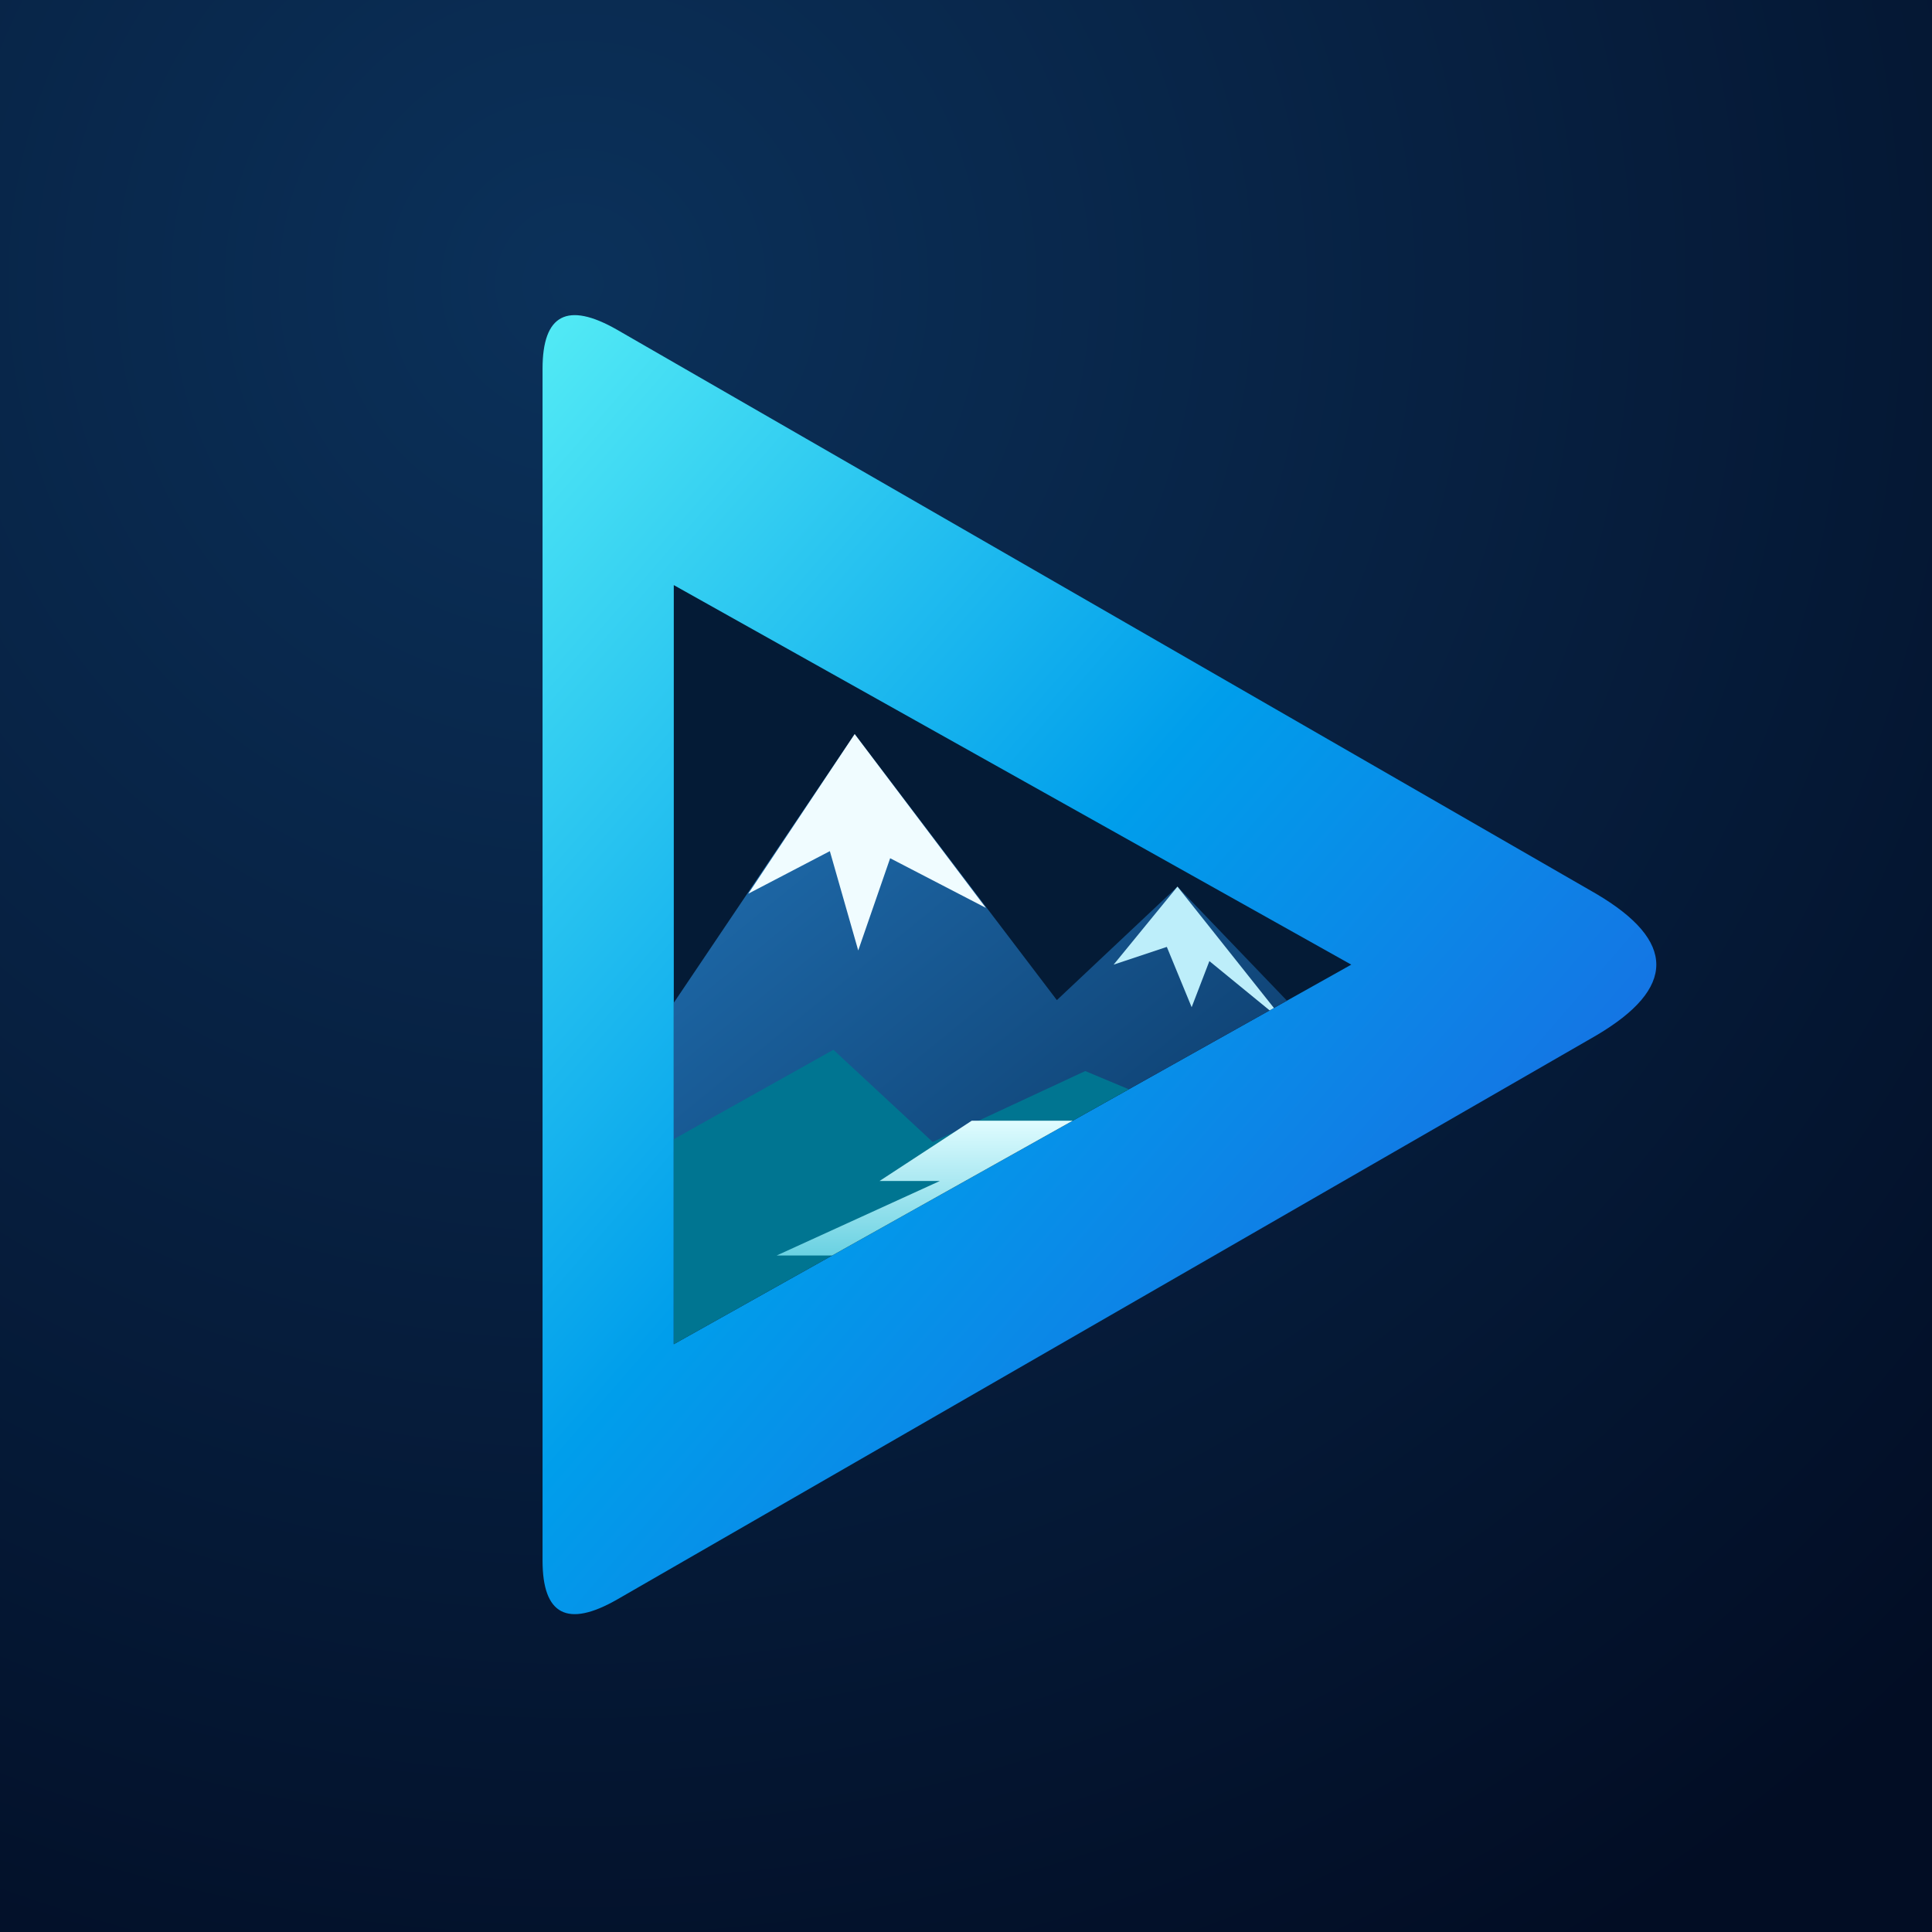
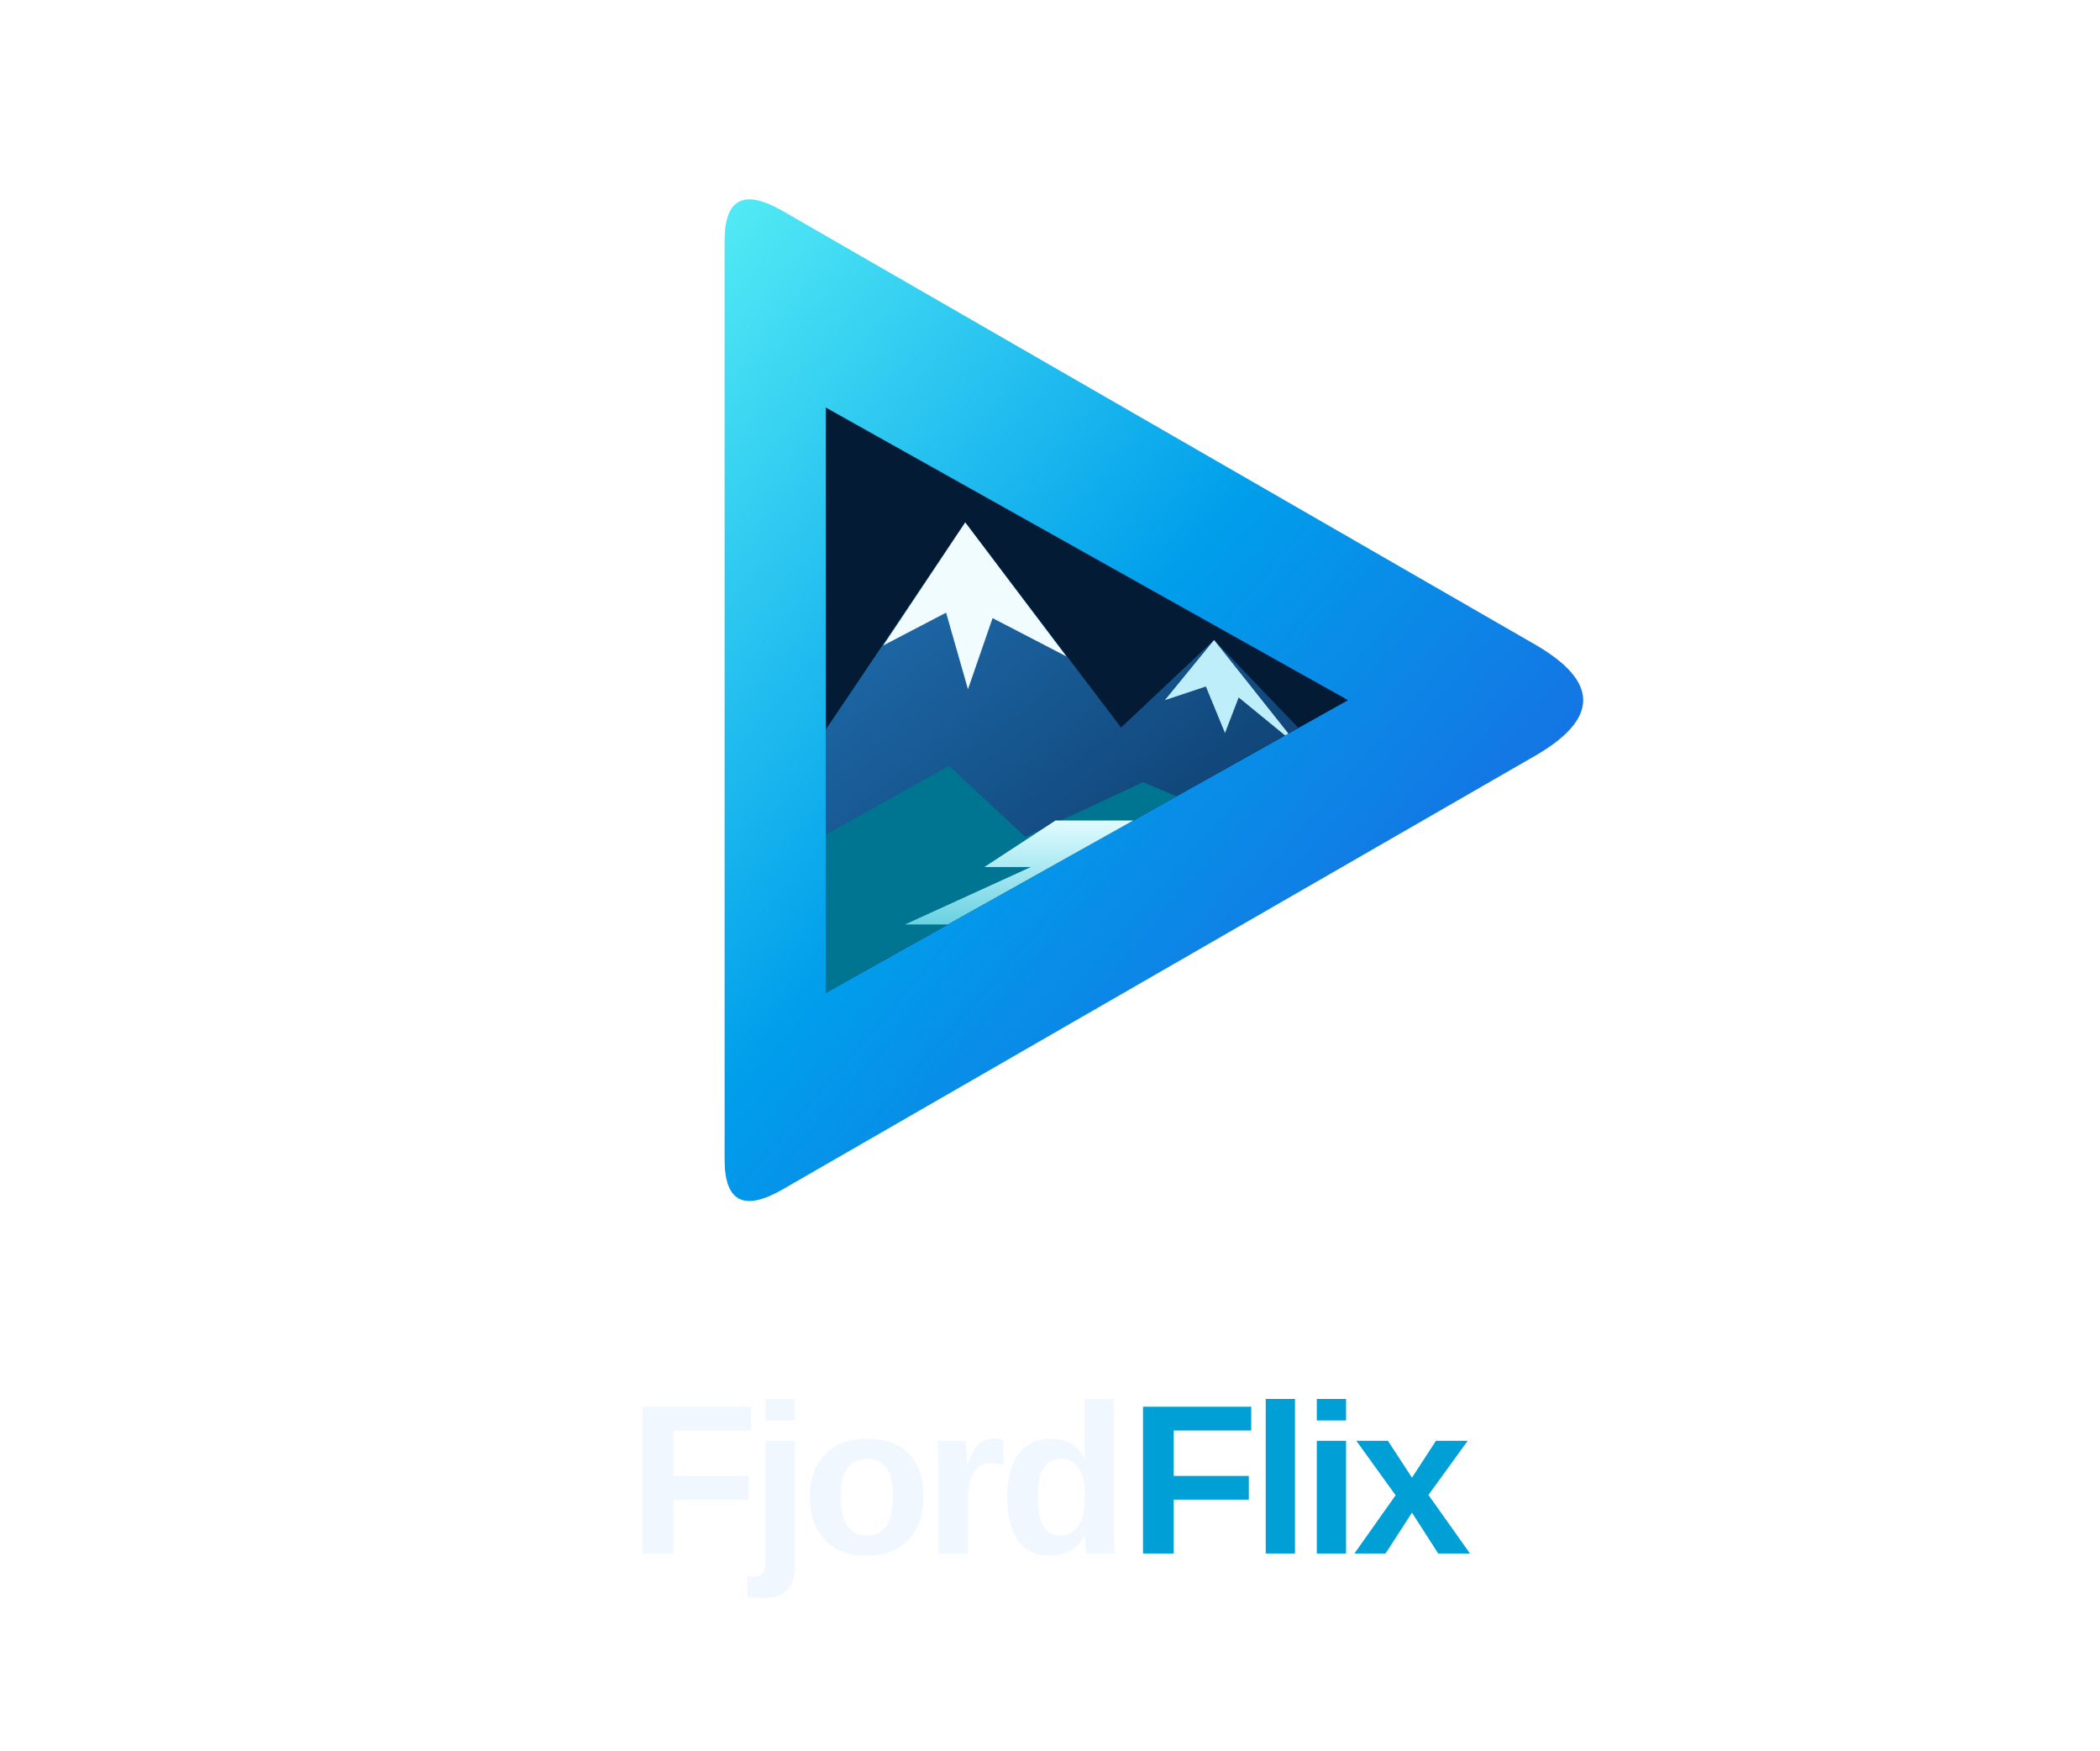
- <svg xmlns="http://www.w3.org/2000/svg" width="512" height="512" viewBox="0 0 512 512" role="img" aria-label="FjordFlix">
+ <svg xmlns="http://www.w3.org/2000/svg" width="768" height="640" viewBox="0 0 768 640" role="img" aria-label="FjordFlix">
  <defs>
    <linearGradient id="blue" x1="0" y1="0" x2="1" y2="1">
      <stop stop-color="#53ebf5" />
      <stop offset=".45" stop-color="#009eeb" />
      <stop offset="1" stop-color="#2455de" />
    </linearGradient>
    <linearGradient id="water" x2="0" y2="1">
      <stop stop-color="#e0fcff" />
      <stop offset="1" stop-color="#00abc8" />
    </linearGradient>
    <linearGradient id="mountain" x2="1" y2="1">
      <stop stop-color="#2275b9" />
      <stop offset="1" stop-color="#05274f" />
    </linearGradient>
    <radialGradient id="bg" cx=".3" cy=".15" r="1">
      <stop stop-color="#0b315a" />
      <stop offset="1" stop-color="#020d24" />
    </radialGradient>
    <clipPath id="window">
      <path d="M174 149 365 256 174 363Z" />
    </clipPath>
  </defs>
-   <rect width="512" height="512" fill="url(#bg)" />
-   <g transform="translate(15 15) scale(.94)">
+   <g transform="translate(128 0)">
    <path d="M137 88Q137 65 158 77L434 236Q468 256 434 276L158 435Q137 447 137 424Z" fill="url(#blue)" />
    <path d="M174 149 365 256 174 363Z" fill="#041b36" />
    <g clip-path="url(#window)">
      <path d="M157 292 225 191 282 266 316 234 388 309V378H157Z" fill="url(#mountain)" />
      <path d="m225 191-30 45 23-12 8 28 9-26 27 14Z" fill="#f0fcff" />
      <path d="m316 234-18 22 15-5 7 17 5-13 22 18Z" fill="#bdeefa" />
      <path d="M169 308 219 280 247 306 290 286 333 304 385 280V377H169Z" fill="#007591" />
      <path d="M258 300h42l-31 17h28l-48 21h27l-57 34h-53l60-34h-23l46-21h-17Z" fill="url(#water)" />
    </g>
  </g>
+   <text x="384" y="568" text-anchor="middle" fill="#f0f7ff" font-family="Arial,sans-serif" font-weight="700" font-size="78" letter-spacing="-3">Fjord<tspan fill="#009fd5">Flix</tspan>
+   </text>
</svg>
